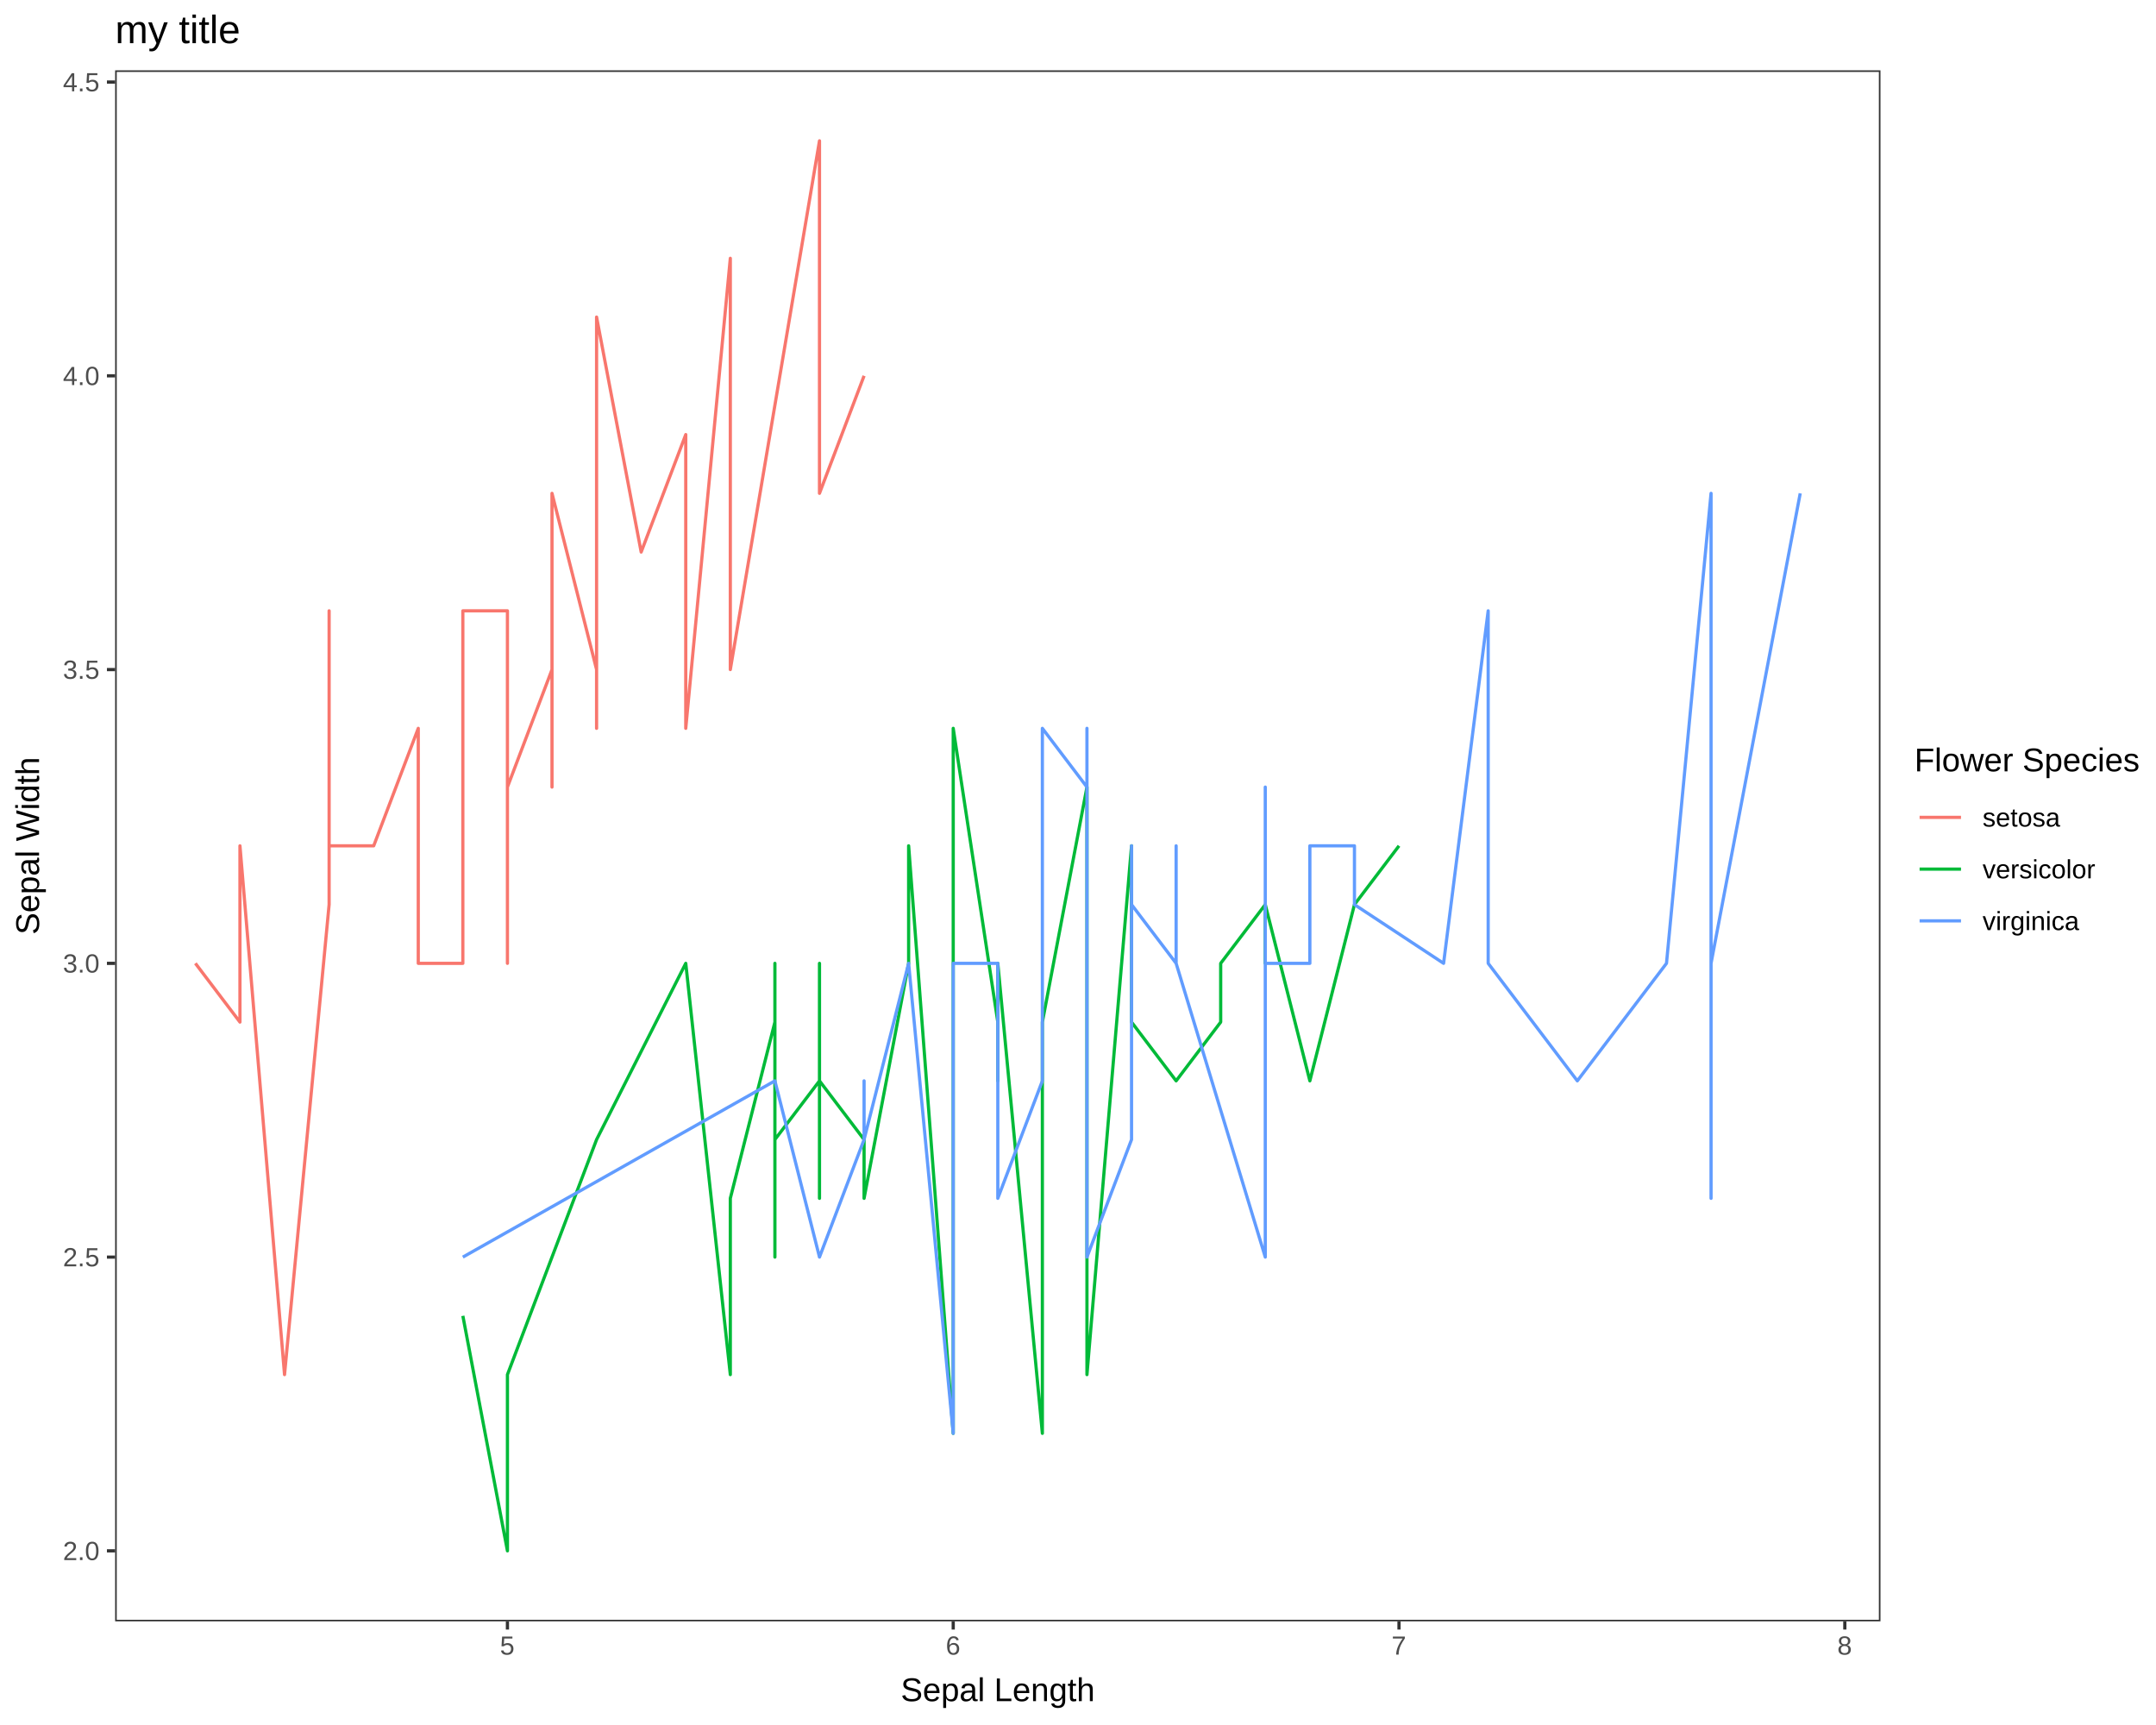
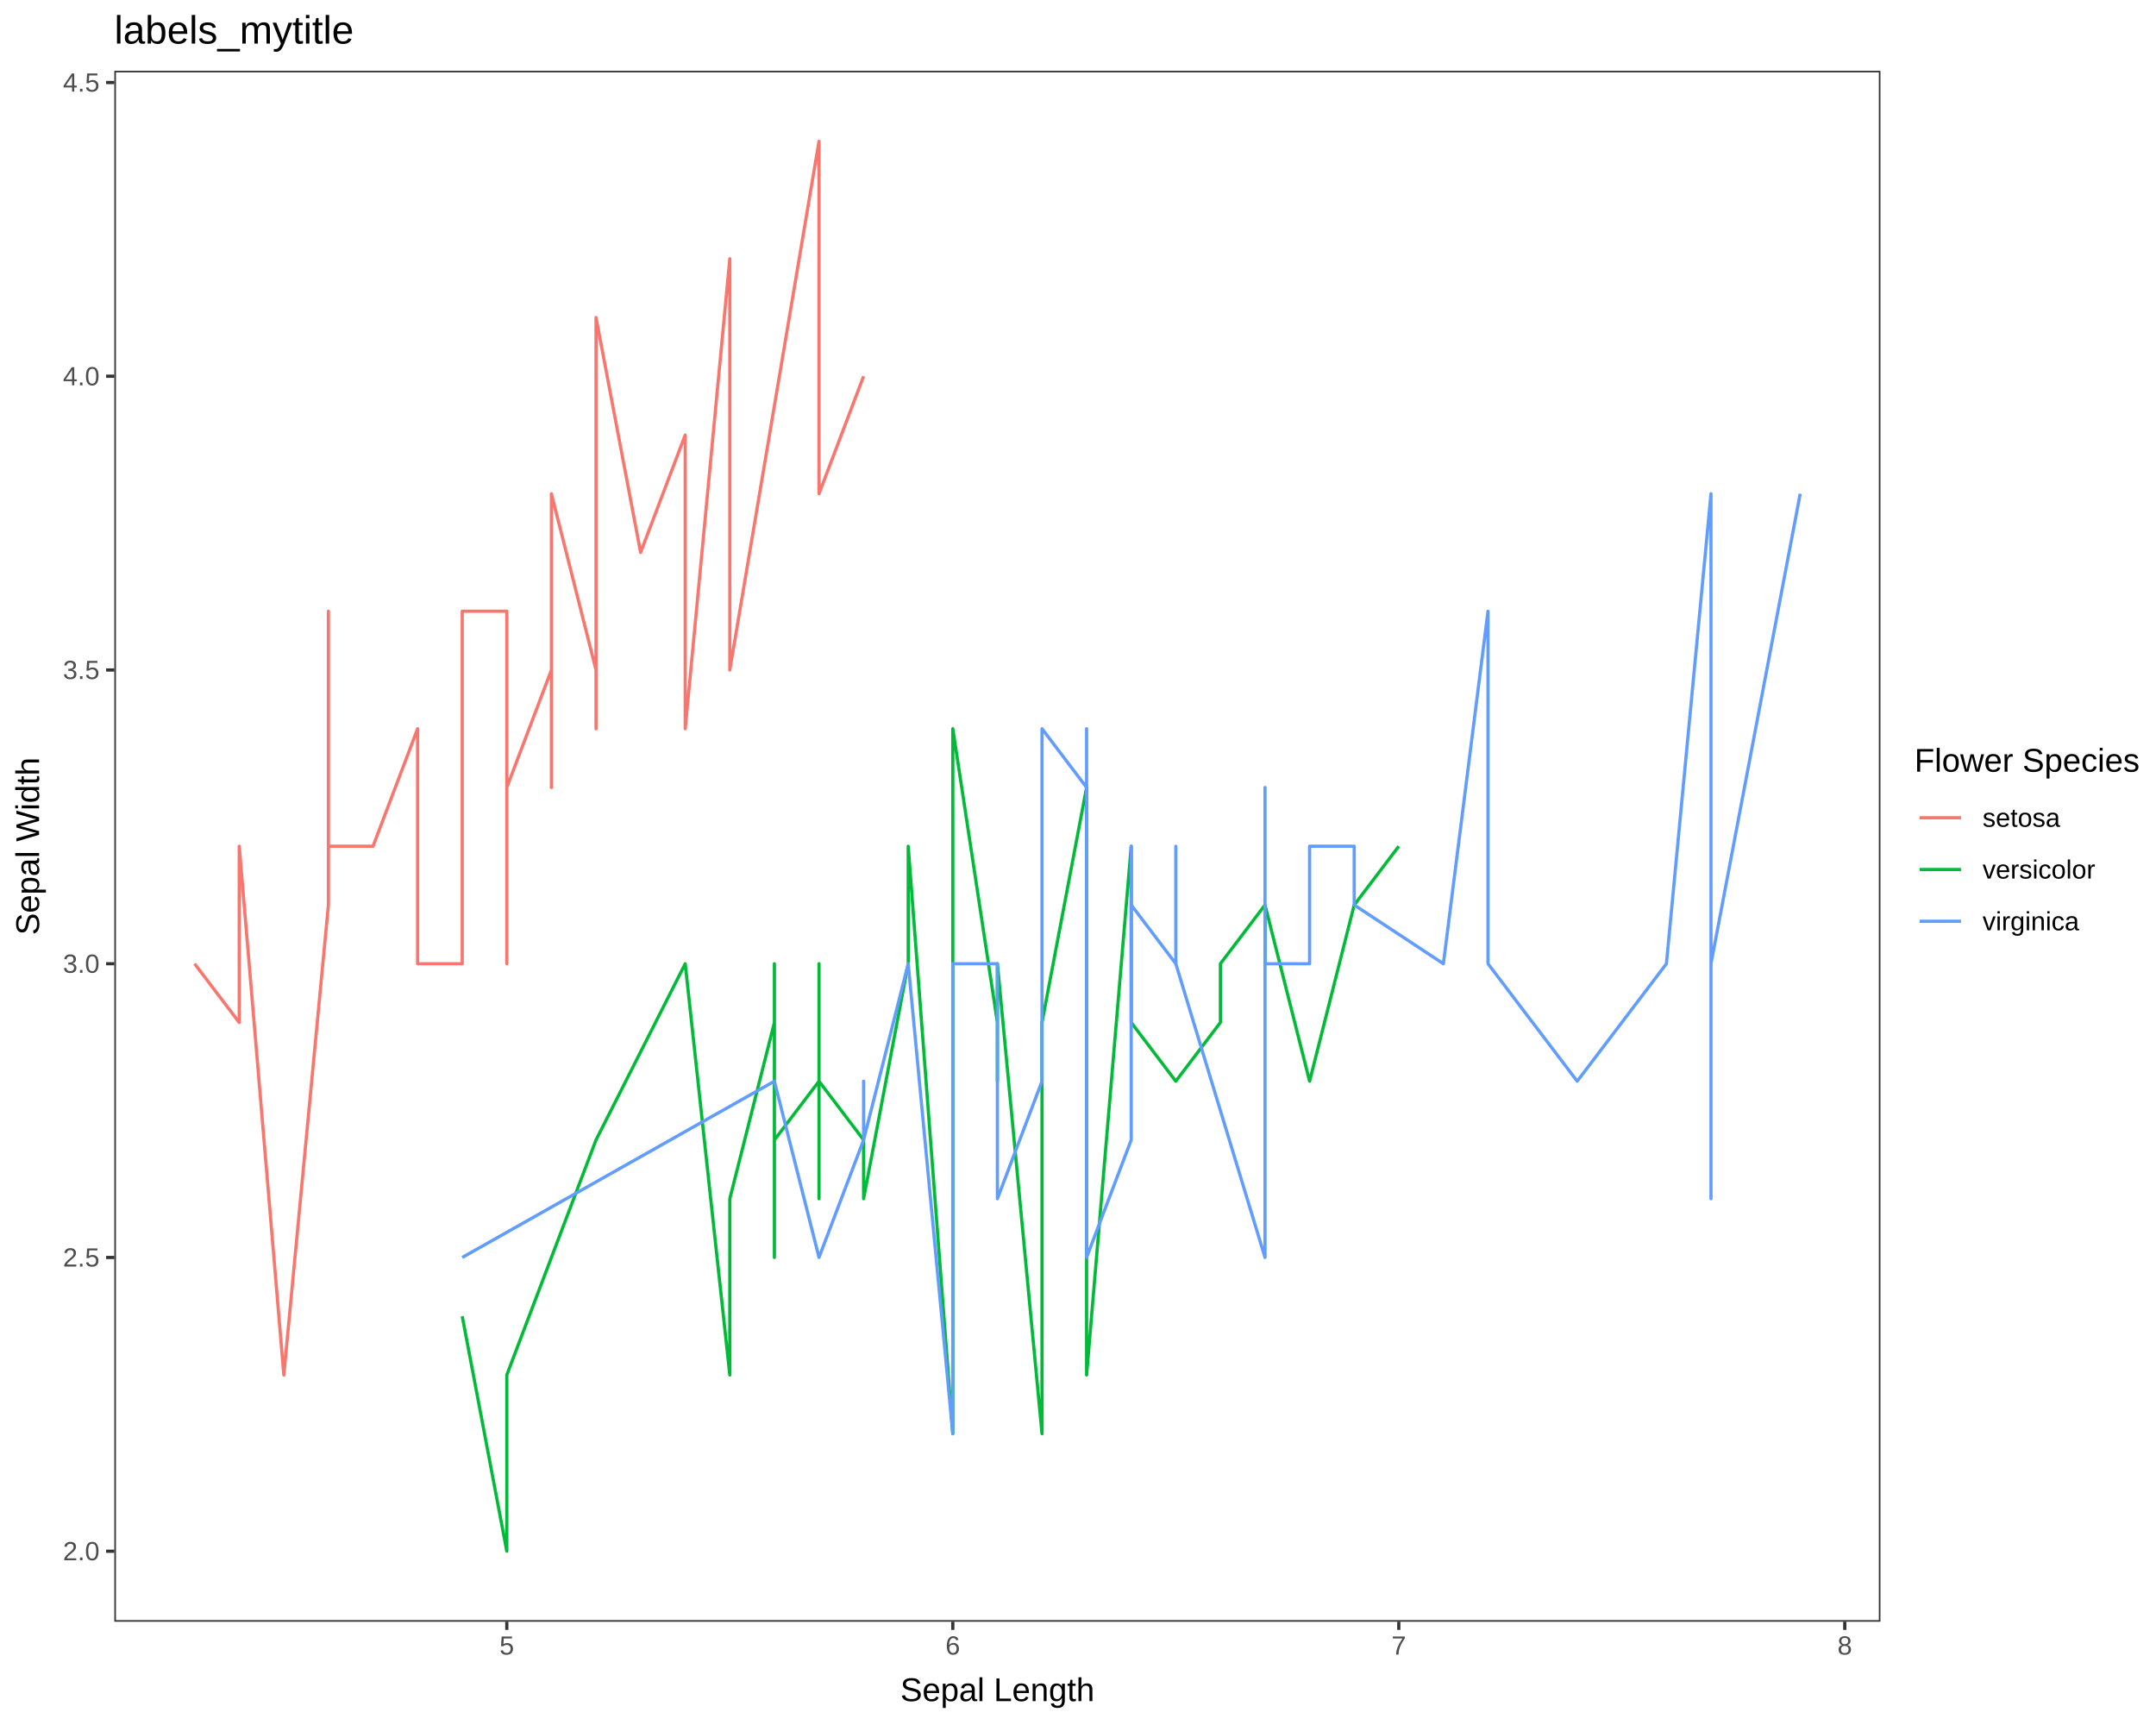
<svg xmlns="http://www.w3.org/2000/svg" viewBox="0 0 720.00 576.00">
  <defs>
    <style type="text/css">
-     line, polyline, path, rect, circle {
+     line, polyline, polygon, path, rect, circle {
      fill: none;
      stroke: #000000;
      stroke-linecap: round;
      stroke-linejoin: round;
      stroke-miterlimit: 10.00;
    }
  </style>
  </defs>
  <rect width="100%" height="100%" style="stroke: none; fill: #FFFFFF;" />
  <rect x="0.00" y="0.00" width="720.00" height="576.00" style="stroke-width: 1.07; stroke: #FFFFFF; fill: #FFFFFF;" />
  <defs>
-     <clipPath id="cpMzguNDQ4NXw2MjcuOTg3fDU0MS4zOTF8MjMuNDc2Nw==">
-       <rect x="38.45" y="23.48" width="589.54" height="517.91" />
+     <clipPath id="cpMzguMTh8NjI3Ljk5fDU0MS41MXwyMy42Mw==">
+       <rect x="38.18" y="23.63" width="589.80" height="517.88" />
    </clipPath>
  </defs>
-   <rect x="38.45" y="23.48" width="589.54" height="517.91" style="stroke-width: 1.07; stroke: none; fill: #FFFFFF;" clip-path="url(#cpMzguNDQ4NXw2MjcuOTg3fDU0MS4zOTF8MjMuNDc2Nw==)" />
-   <polyline points="65.25,321.67 80.13,341.29 80.13,321.67 80.13,282.43 95.02,459.00 109.91,302.05 109.91,243.20 109.91,203.96 109.91,282.43 124.80,282.43 124.80,282.43 139.68,243.20 139.68,321.67 139.68,243.20 139.68,302.05 139.68,321.67 154.57,321.67 154.57,302.05 154.57,302.05 154.57,203.96 169.46,203.96 169.46,243.20 169.46,321.67 169.46,243.20 169.46,282.43 169.46,223.58 169.46,223.58 169.46,262.82 184.34,223.58 184.34,223.58 184.34,164.73 184.34,184.34 184.34,262.82 184.34,243.20 184.34,164.73 184.34,164.73 199.23,223.58 199.23,243.20 199.23,105.87 214.12,184.34 229.01,145.11 229.01,184.34 229.01,145.11 229.01,243.20 229.01,243.20 243.89,86.25 243.89,223.58 273.67,47.02 273.67,164.73 288.56,125.49 " style="stroke-width: 1.07; stroke: #F8766D; stroke-linecap: butt;" clip-path="url(#cpMzguNDQ4NXw2MjcuOTg3fDU0MS4zOTF8MjMuNDc2Nw==)" />
-   <polyline points="154.57,439.38 169.46,517.85 169.46,459.00 184.34,419.76 199.23,380.52 229.01,321.67 243.89,459.00 243.89,439.38 243.89,439.38 243.89,419.76 243.89,400.14 258.78,341.29 258.78,321.67 258.78,419.76 258.78,321.67 258.78,380.52 273.67,360.91 273.67,400.14 273.67,321.67 273.67,341.29 273.67,360.91 288.56,380.52 288.56,380.52 288.56,400.14 303.44,321.67 303.44,282.43 318.33,478.61 318.33,341.29 318.33,380.52 318.33,243.20 333.22,341.29 333.22,360.91 333.22,360.91 333.22,321.67 348.10,478.61 348.10,341.29 362.99,262.82 362.99,419.76 362.99,459.00 377.88,282.43 377.88,341.29 392.77,360.91 407.65,341.29 407.65,321.67 422.54,302.05 422.54,321.67 422.54,302.05 437.43,360.91 452.32,302.05 467.20,282.43 " style="stroke-width: 1.07; stroke: #00BA38; stroke-linecap: butt;" clip-path="url(#cpMzguNDQ4NXw2MjcuOTg3fDU0MS4zOTF8MjMuNDc2Nw==)" />
-   <polyline points="154.57,419.76 258.78,360.91 273.67,419.76 288.56,380.52 288.56,360.91 288.56,380.52 303.44,321.67 318.33,478.61 318.33,321.67 333.22,321.67 333.22,400.14 348.10,360.91 348.10,243.20 362.99,262.82 362.99,341.29 362.99,380.52 362.99,360.91 362.99,243.20 362.99,419.76 377.88,380.52 377.88,282.43 377.88,360.91 377.88,360.91 377.88,302.05 392.77,321.67 392.77,282.43 392.77,321.67 392.77,321.67 422.54,419.76 422.54,262.82 422.54,302.05 422.54,262.82 422.54,321.67 437.43,321.67 437.43,282.43 452.32,282.43 452.32,302.05 452.32,302.05 482.09,321.67 496.98,203.96 496.98,282.43 496.98,321.67 511.87,341.29 526.75,360.91 556.53,321.67 571.41,164.73 571.41,400.14 571.41,360.91 571.41,321.67 601.19,164.73 " style="stroke-width: 1.07; stroke: #619CFF; stroke-linecap: butt;" clip-path="url(#cpMzguNDQ4NXw2MjcuOTg3fDU0MS4zOTF8MjMuNDc2Nw==)" />
-   <rect x="38.45" y="23.48" width="589.54" height="517.91" style="stroke-width: 1.07; stroke: #333333;" clip-path="url(#cpMzguNDQ4NXw2MjcuOTg3fDU0MS4zOTF8MjMuNDc2Nw==)" />
+   <rect x="38.18" y="23.63" width="589.80" height="517.88" style="stroke-width: 1.07; stroke: none; fill: #FFFFFF;" clip-path="url(#cpMzguMTh8NjI3Ljk5fDU0MS41MXwyMy42Mw==)" />
+   <polyline points="64.99,321.80 79.89,341.42 79.89,321.80 79.89,282.57 94.78,459.12 109.67,302.18 109.67,243.33 109.67,204.10 109.67,282.57 124.57,282.57 124.57,282.57 139.46,243.33 139.46,321.80 139.46,243.33 139.46,302.18 139.46,321.80 154.36,321.80 154.36,302.18 154.36,302.18 154.36,204.10 169.25,204.10 169.25,243.33 169.25,321.80 169.25,243.33 169.25,282.57 169.25,223.72 169.25,223.72 169.25,262.95 184.14,223.72 184.14,223.72 184.14,164.87 184.14,184.48 184.14,262.95 184.14,243.33 184.14,164.87 184.14,164.87 199.04,223.72 199.04,243.33 199.04,106.02 213.93,184.48 228.83,145.25 228.83,184.48 228.83,145.25 228.83,243.33 228.83,243.33 243.72,86.40 243.72,223.72 273.51,47.17 273.51,164.87 288.40,125.63 " style="stroke-width: 1.07; stroke: #F8766D; stroke-linecap: butt;" clip-path="url(#cpMzguMTh8NjI3Ljk5fDU0MS41MXwyMy42Mw==)" />
+   <polyline points="154.36,439.50 169.25,517.97 169.25,459.12 184.14,419.88 199.04,380.65 228.83,321.80 243.72,459.12 243.72,439.50 243.72,439.50 243.72,419.88 243.72,400.27 258.61,341.42 258.61,321.80 258.61,419.88 258.61,321.80 258.61,380.65 273.51,361.03 273.51,400.27 273.51,321.80 273.51,341.42 273.51,361.03 288.40,380.65 288.40,380.65 288.40,400.27 303.30,321.80 303.30,282.57 318.19,478.73 318.19,341.42 318.19,380.65 318.19,243.33 333.08,341.42 333.08,361.03 333.08,361.03 333.08,321.80 347.98,478.73 347.98,341.42 362.87,262.95 362.87,419.88 362.87,459.12 377.77,282.57 377.77,341.42 392.66,361.03 407.55,341.42 407.55,321.80 422.45,302.18 422.45,321.80 422.45,302.18 437.34,361.03 452.24,302.18 467.13,282.57 " style="stroke-width: 1.07; stroke: #00BA38; stroke-linecap: butt;" clip-path="url(#cpMzguMTh8NjI3Ljk5fDU0MS41MXwyMy42Mw==)" />
+   <polyline points="154.36,419.88 258.61,361.03 273.51,419.88 288.40,380.65 288.40,361.03 288.40,380.65 303.30,321.80 318.19,478.73 318.19,321.80 333.08,321.80 333.08,400.27 347.98,361.03 347.98,243.33 362.87,262.95 362.87,341.42 362.87,380.65 362.87,361.03 362.87,243.33 362.87,419.88 377.77,380.65 377.77,282.57 377.77,361.03 377.77,361.03 377.77,302.18 392.66,321.80 392.66,282.57 392.66,321.80 392.66,321.80 422.45,419.88 422.45,262.95 422.45,302.18 422.45,262.95 422.45,321.80 437.34,321.80 437.34,282.57 452.24,282.57 452.24,302.18 452.24,302.18 482.02,321.80 496.92,204.10 496.92,282.57 496.92,321.80 511.81,341.42 526.71,361.03 556.50,321.80 571.39,164.87 571.39,400.27 571.39,361.03 571.39,321.80 601.18,164.87 " style="stroke-width: 1.07; stroke: #619CFF; stroke-linecap: butt;" clip-path="url(#cpMzguMTh8NjI3Ljk5fDU0MS41MXwyMy42Mw==)" />
+   <rect x="38.18" y="23.63" width="589.80" height="517.88" style="stroke-width: 1.07; stroke: #333333;" clip-path="url(#cpMzguMTh8NjI3Ljk5fDU0MS41MXwyMy42Mw==)" />
  <defs>
-     <clipPath id="cpMHw3MjB8NTc2fDA=">
+     <clipPath id="cpMC4wMHw3MjAuMDB8NTc2LjAwfDAuMDA=">
      <rect x="0.00" y="0.00" width="720.00" height="576.00" />
    </clipPath>
  </defs>
-   <g clip-path="url(#cpMHw3MjB8NTc2fDA=)">
-     <text x="21.01" y="520.94" style="font-size: 8.80px; fill: #4D4D4D; font-family: Liberation Sans;" textLength="12.51px" lengthAdjust="spacingAndGlyphs">2.0</text>
+   <g clip-path="url(#cpMC4wMHw3MjAuMDB8NTc2LjAwfDAuMDA=)">
+     <text x="21.02" y="520.99" style="font-size: 8.80px; fill: #4D4D4D; font-family: Liberation Sans;" textLength="12.23px" lengthAdjust="spacingAndGlyphs">2.0</text>
  </g>
-   <g clip-path="url(#cpMHw3MjB8NTc2fDA=)">
-     <text x="21.01" y="422.85" style="font-size: 8.80px; fill: #4D4D4D; font-family: Liberation Sans;" textLength="12.51px" lengthAdjust="spacingAndGlyphs">2.5</text>
+   <g clip-path="url(#cpMC4wMHw3MjAuMDB8NTc2LjAwfDAuMDA=)">
+     <text x="21.02" y="422.91" style="font-size: 8.80px; fill: #4D4D4D; font-family: Liberation Sans;" textLength="12.23px" lengthAdjust="spacingAndGlyphs">2.5</text>
  </g>
-   <g clip-path="url(#cpMHw3MjB8NTc2fDA=)">
-     <text x="21.01" y="324.76" style="font-size: 8.80px; fill: #4D4D4D; font-family: Liberation Sans;" textLength="12.51px" lengthAdjust="spacingAndGlyphs">3.0</text>
+   <g clip-path="url(#cpMC4wMHw3MjAuMDB8NTc2LjAwfDAuMDA=)">
+     <text x="21.02" y="324.83" style="font-size: 8.80px; fill: #4D4D4D; font-family: Liberation Sans;" textLength="12.23px" lengthAdjust="spacingAndGlyphs">3.0</text>
  </g>
-   <g clip-path="url(#cpMHw3MjB8NTc2fDA=)">
-     <text x="21.01" y="226.67" style="font-size: 8.80px; fill: #4D4D4D; font-family: Liberation Sans;" textLength="12.51px" lengthAdjust="spacingAndGlyphs">3.5</text>
+   <g clip-path="url(#cpMC4wMHw3MjAuMDB8NTc2LjAwfDAuMDA=)">
+     <text x="21.02" y="226.74" style="font-size: 8.80px; fill: #4D4D4D; font-family: Liberation Sans;" textLength="12.23px" lengthAdjust="spacingAndGlyphs">3.5</text>
  </g>
-   <g clip-path="url(#cpMHw3MjB8NTc2fDA=)">
-     <text x="21.01" y="128.58" style="font-size: 8.80px; fill: #4D4D4D; font-family: Liberation Sans;" textLength="12.51px" lengthAdjust="spacingAndGlyphs">4.0</text>
+   <g clip-path="url(#cpMC4wMHw3MjAuMDB8NTc2LjAwfDAuMDA=)">
+     <text x="21.02" y="128.66" style="font-size: 8.80px; fill: #4D4D4D; font-family: Liberation Sans;" textLength="12.23px" lengthAdjust="spacingAndGlyphs">4.0</text>
  </g>
-   <g clip-path="url(#cpMHw3MjB8NTc2fDA=)">
-     <text x="21.01" y="30.49" style="font-size: 8.80px; fill: #4D4D4D; font-family: Liberation Sans;" textLength="12.51px" lengthAdjust="spacingAndGlyphs">4.5</text>
+   <g clip-path="url(#cpMC4wMHw3MjAuMDB8NTc2LjAwfDAuMDA=)">
+     <text x="21.02" y="30.58" style="font-size: 8.80px; fill: #4D4D4D; font-family: Liberation Sans;" textLength="12.23px" lengthAdjust="spacingAndGlyphs">4.5</text>
  </g>
-   <polyline points="35.71,517.85 38.45,517.85 " style="stroke-width: 1.07; stroke: #333333; stroke-linecap: butt;" clip-path="url(#cpMHw3MjB8NTc2fDA=)" />
-   <polyline points="35.71,419.76 38.45,419.76 " style="stroke-width: 1.07; stroke: #333333; stroke-linecap: butt;" clip-path="url(#cpMHw3MjB8NTc2fDA=)" />
-   <polyline points="35.71,321.67 38.45,321.67 " style="stroke-width: 1.07; stroke: #333333; stroke-linecap: butt;" clip-path="url(#cpMHw3MjB8NTc2fDA=)" />
-   <polyline points="35.71,223.58 38.45,223.58 " style="stroke-width: 1.07; stroke: #333333; stroke-linecap: butt;" clip-path="url(#cpMHw3MjB8NTc2fDA=)" />
-   <polyline points="35.71,125.49 38.45,125.49 " style="stroke-width: 1.07; stroke: #333333; stroke-linecap: butt;" clip-path="url(#cpMHw3MjB8NTc2fDA=)" />
-   <polyline points="35.71,27.40 38.45,27.40 " style="stroke-width: 1.07; stroke: #333333; stroke-linecap: butt;" clip-path="url(#cpMHw3MjB8NTc2fDA=)" />
-   <polyline points="169.46,544.13 169.46,541.39 " style="stroke-width: 1.07; stroke: #333333; stroke-linecap: butt;" clip-path="url(#cpMHw3MjB8NTc2fDA=)" />
-   <polyline points="318.33,544.13 318.33,541.39 " style="stroke-width: 1.07; stroke: #333333; stroke-linecap: butt;" clip-path="url(#cpMHw3MjB8NTc2fDA=)" />
-   <polyline points="467.20,544.13 467.20,541.39 " style="stroke-width: 1.07; stroke: #333333; stroke-linecap: butt;" clip-path="url(#cpMHw3MjB8NTc2fDA=)" />
-   <polyline points="616.08,544.13 616.08,541.39 " style="stroke-width: 1.07; stroke: #333333; stroke-linecap: butt;" clip-path="url(#cpMHw3MjB8NTc2fDA=)" />
-   <g clip-path="url(#cpMHw3MjB8NTc2fDA=)">
-     <text x="166.95" y="552.51" style="font-size: 8.80px; fill: #4D4D4D; font-family: Liberation Sans;" textLength="5.01px" lengthAdjust="spacingAndGlyphs">5</text>
+   <polyline points="35.44,517.97 38.18,517.97 " style="stroke-width: 1.07; stroke: #333333; stroke-linecap: butt;" clip-path="url(#cpMC4wMHw3MjAuMDB8NTc2LjAwfDAuMDA=)" />
+   <polyline points="35.44,419.88 38.18,419.88 " style="stroke-width: 1.07; stroke: #333333; stroke-linecap: butt;" clip-path="url(#cpMC4wMHw3MjAuMDB8NTc2LjAwfDAuMDA=)" />
+   <polyline points="35.44,321.80 38.18,321.80 " style="stroke-width: 1.07; stroke: #333333; stroke-linecap: butt;" clip-path="url(#cpMC4wMHw3MjAuMDB8NTc2LjAwfDAuMDA=)" />
+   <polyline points="35.44,223.72 38.18,223.72 " style="stroke-width: 1.07; stroke: #333333; stroke-linecap: butt;" clip-path="url(#cpMC4wMHw3MjAuMDB8NTc2LjAwfDAuMDA=)" />
+   <polyline points="35.44,125.63 38.18,125.63 " style="stroke-width: 1.07; stroke: #333333; stroke-linecap: butt;" clip-path="url(#cpMC4wMHw3MjAuMDB8NTc2LjAwfDAuMDA=)" />
+   <polyline points="35.44,27.55 38.18,27.55 " style="stroke-width: 1.07; stroke: #333333; stroke-linecap: butt;" clip-path="url(#cpMC4wMHw3MjAuMDB8NTc2LjAwfDAuMDA=)" />
+   <polyline points="169.25,544.25 169.25,541.51 " style="stroke-width: 1.07; stroke: #333333; stroke-linecap: butt;" clip-path="url(#cpMC4wMHw3MjAuMDB8NTc2LjAwfDAuMDA=)" />
+   <polyline points="318.19,544.25 318.19,541.51 " style="stroke-width: 1.07; stroke: #333333; stroke-linecap: butt;" clip-path="url(#cpMC4wMHw3MjAuMDB8NTc2LjAwfDAuMDA=)" />
+   <polyline points="467.13,544.25 467.13,541.51 " style="stroke-width: 1.07; stroke: #333333; stroke-linecap: butt;" clip-path="url(#cpMC4wMHw3MjAuMDB8NTc2LjAwfDAuMDA=)" />
+   <polyline points="616.07,544.25 616.07,541.51 " style="stroke-width: 1.07; stroke: #333333; stroke-linecap: butt;" clip-path="url(#cpMC4wMHw3MjAuMDB8NTc2LjAwfDAuMDA=)" />
+   <g clip-path="url(#cpMC4wMHw3MjAuMDB8NTc2LjAwfDAuMDA=)">
+     <text x="166.80" y="552.49" style="font-size: 8.80px; fill: #4D4D4D; font-family: Liberation Sans;" textLength="4.89px" lengthAdjust="spacingAndGlyphs">5</text>
  </g>
-   <g clip-path="url(#cpMHw3MjB8NTc2fDA=)">
-     <text x="315.83" y="552.51" style="font-size: 8.80px; fill: #4D4D4D; font-family: Liberation Sans;" textLength="5.01px" lengthAdjust="spacingAndGlyphs">6</text>
+   <g clip-path="url(#cpMC4wMHw3MjAuMDB8NTc2LjAwfDAuMDA=)">
+     <text x="315.74" y="552.49" style="font-size: 8.80px; fill: #4D4D4D; font-family: Liberation Sans;" textLength="4.89px" lengthAdjust="spacingAndGlyphs">6</text>
  </g>
-   <g clip-path="url(#cpMHw3MjB8NTc2fDA=)">
-     <text x="464.70" y="552.51" style="font-size: 8.80px; fill: #4D4D4D; font-family: Liberation Sans;" textLength="5.01px" lengthAdjust="spacingAndGlyphs">7</text>
+   <g clip-path="url(#cpMC4wMHw3MjAuMDB8NTc2LjAwfDAuMDA=)">
+     <text x="464.68" y="552.49" style="font-size: 8.80px; fill: #4D4D4D; font-family: Liberation Sans;" textLength="4.89px" lengthAdjust="spacingAndGlyphs">7</text>
  </g>
-   <g clip-path="url(#cpMHw3MjB8NTc2fDA=)">
-     <text x="613.57" y="552.51" style="font-size: 8.80px; fill: #4D4D4D; font-family: Liberation Sans;" textLength="5.01px" lengthAdjust="spacingAndGlyphs">8</text>
+   <g clip-path="url(#cpMC4wMHw3MjAuMDB8NTc2LjAwfDAuMDA=)">
+     <text x="613.62" y="552.49" style="font-size: 8.80px; fill: #4D4D4D; font-family: Liberation Sans;" textLength="4.89px" lengthAdjust="spacingAndGlyphs">8</text>
  </g>
-   <g clip-path="url(#cpMHw3MjB8NTc2fDA=)">
-     <text x="300.80" y="568.04" style="font-size: 11.00px; font-family: Liberation Sans;" textLength="64.83px" lengthAdjust="spacingAndGlyphs">Sepal Length</text>
+   <g clip-path="url(#cpMC4wMHw3MjAuMDB8NTc2LjAwfDAuMDA=)">
+     <text x="300.67" y="568.03" style="font-size: 11.00px; font-family: Liberation Sans;" textLength="64.83px" lengthAdjust="spacingAndGlyphs">Sepal Length</text>
  </g>
-   <g clip-path="url(#cpMHw3MjB8NTc2fDA=)">
-     <text transform="translate(13.04,312.09) rotate(-90)" style="font-size: 11.00px; font-family: Liberation Sans;" textLength="59.31px" lengthAdjust="spacingAndGlyphs">Sepal Width</text>
+   <g clip-path="url(#cpMC4wMHw3MjAuMDB8NTc2LjAwfDAuMDA=)">
+     <text transform="translate(13.05,312.22) rotate(-90)" style="font-size: 11.00px; font-family: Liberation Sans;" textLength="59.31px" lengthAdjust="spacingAndGlyphs">Sepal Width</text>
  </g>
-   <rect x="639.33" y="248.75" width="75.20" height="67.37" style="stroke-width: 1.07; stroke: none; fill: #FFFFFF;" clip-path="url(#cpMHw3MjB8NTc2fDA=)" />
-   <g clip-path="url(#cpMHw3MjB8NTc2fDA=)">
-     <text x="639.33" y="257.56" style="font-size: 11.00px; font-family: Liberation Sans;" textLength="75.20px" lengthAdjust="spacingAndGlyphs">Flower Species</text>
+   <rect x="639.33" y="248.88" width="75.20" height="67.38" style="stroke-width: 1.07; stroke: none; fill: #FFFFFF;" clip-path="url(#cpMC4wMHw3MjAuMDB8NTc2LjAwfDAuMDA=)" />
+   <g clip-path="url(#cpMC4wMHw3MjAuMDB8NTc2LjAwfDAuMDA=)">
+     <text x="639.33" y="257.69" style="font-size: 11.00px; font-family: Liberation Sans;" textLength="75.20px" lengthAdjust="spacingAndGlyphs">Flower Species</text>
  </g>
-   <rect x="639.33" y="264.28" width="17.28" height="17.28" style="stroke-width: 1.07; stroke: none; fill: #FFFFFF;" clip-path="url(#cpMHw3MjB8NTc2fDA=)" />
-   <line x1="641.05" y1="272.92" x2="654.88" y2="272.92" style="stroke-width: 1.07; stroke: #F8766D; stroke-linecap: butt;" clip-path="url(#cpMHw3MjB8NTc2fDA=)" />
-   <rect x="639.33" y="281.56" width="17.28" height="17.28" style="stroke-width: 1.07; stroke: none; fill: #FFFFFF;" clip-path="url(#cpMHw3MjB8NTc2fDA=)" />
-   <line x1="641.05" y1="290.20" x2="654.88" y2="290.20" style="stroke-width: 1.07; stroke: #00BA38; stroke-linecap: butt;" clip-path="url(#cpMHw3MjB8NTc2fDA=)" />
-   <rect x="639.33" y="298.84" width="17.28" height="17.28" style="stroke-width: 1.07; stroke: none; fill: #FFFFFF;" clip-path="url(#cpMHw3MjB8NTc2fDA=)" />
-   <line x1="641.05" y1="307.48" x2="654.88" y2="307.48" style="stroke-width: 1.07; stroke: #619CFF; stroke-linecap: butt;" clip-path="url(#cpMHw3MjB8NTc2fDA=)" />
-   <g clip-path="url(#cpMHw3MjB8NTc2fDA=)">
-     <text x="662.08" y="276.01" style="font-size: 8.80px; font-family: Liberation Sans;" textLength="26.52px" lengthAdjust="spacingAndGlyphs">setosa</text>
+   <rect x="639.33" y="264.42" width="17.28" height="17.28" style="stroke-width: 1.07; stroke: none; fill: #FFFFFF;" clip-path="url(#cpMC4wMHw3MjAuMDB8NTc2LjAwfDAuMDA=)" />
+   <line x1="641.05" y1="273.06" x2="654.88" y2="273.06" style="stroke-width: 1.07; stroke: #F8766D; stroke-linecap: butt;" clip-path="url(#cpMC4wMHw3MjAuMDB8NTc2LjAwfDAuMDA=)" />
+   <rect x="639.33" y="281.70" width="17.28" height="17.28" style="stroke-width: 1.07; stroke: none; fill: #FFFFFF;" clip-path="url(#cpMC4wMHw3MjAuMDB8NTc2LjAwfDAuMDA=)" />
+   <line x1="641.05" y1="290.34" x2="654.88" y2="290.34" style="stroke-width: 1.07; stroke: #00BA38; stroke-linecap: butt;" clip-path="url(#cpMC4wMHw3MjAuMDB8NTc2LjAwfDAuMDA=)" />
+   <rect x="639.33" y="298.98" width="17.28" height="17.28" style="stroke-width: 1.07; stroke: none; fill: #FFFFFF;" clip-path="url(#cpMC4wMHw3MjAuMDB8NTc2LjAwfDAuMDA=)" />
+   <line x1="641.05" y1="307.62" x2="654.88" y2="307.62" style="stroke-width: 1.07; stroke: #619CFF; stroke-linecap: butt;" clip-path="url(#cpMC4wMHw3MjAuMDB8NTc2LjAwfDAuMDA=)" />
+   <g clip-path="url(#cpMC4wMHw3MjAuMDB8NTc2LjAwfDAuMDA=)">
+     <text x="662.08" y="276.08" style="font-size: 8.80px; font-family: Liberation Sans;" textLength="25.93px" lengthAdjust="spacingAndGlyphs">setosa</text>
  </g>
-   <g clip-path="url(#cpMHw3MjB8NTc2fDA=)">
-     <text x="662.08" y="293.29" style="font-size: 8.80px; font-family: Liberation Sans;" textLength="38.51px" lengthAdjust="spacingAndGlyphs">versicolor</text>
+   <g clip-path="url(#cpMC4wMHw3MjAuMDB8NTc2LjAwfDAuMDA=)">
+     <text x="662.08" y="293.36" style="font-size: 8.80px; font-family: Liberation Sans;" textLength="37.65px" lengthAdjust="spacingAndGlyphs">versicolor</text>
  </g>
-   <g clip-path="url(#cpMHw3MjB8NTc2fDA=)">
-     <text x="662.08" y="310.57" style="font-size: 8.80px; font-family: Liberation Sans;" textLength="33.01px" lengthAdjust="spacingAndGlyphs">virginica</text>
+   <g clip-path="url(#cpMC4wMHw3MjAuMDB8NTc2LjAwfDAuMDA=)">
+     <text x="662.08" y="310.64" style="font-size: 8.80px; font-family: Liberation Sans;" textLength="32.28px" lengthAdjust="spacingAndGlyphs">virginica</text>
  </g>
-   <g clip-path="url(#cpMHw3MjB8NTc2fDA=)">
-     <text x="38.45" y="14.42" style="font-size: 13.20px; font-family: Liberation Sans;" textLength="41.17px" lengthAdjust="spacingAndGlyphs">my title</text>
+   <g clip-path="url(#cpMC4wMHw3MjAuMDB8NTc2LjAwfDAuMDA=)">
+     <text x="38.18" y="14.56" style="font-size: 13.20px; font-family: Liberation Sans;" textLength="79.97px" lengthAdjust="spacingAndGlyphs">labels_mytitle</text>
  </g>
</svg>
